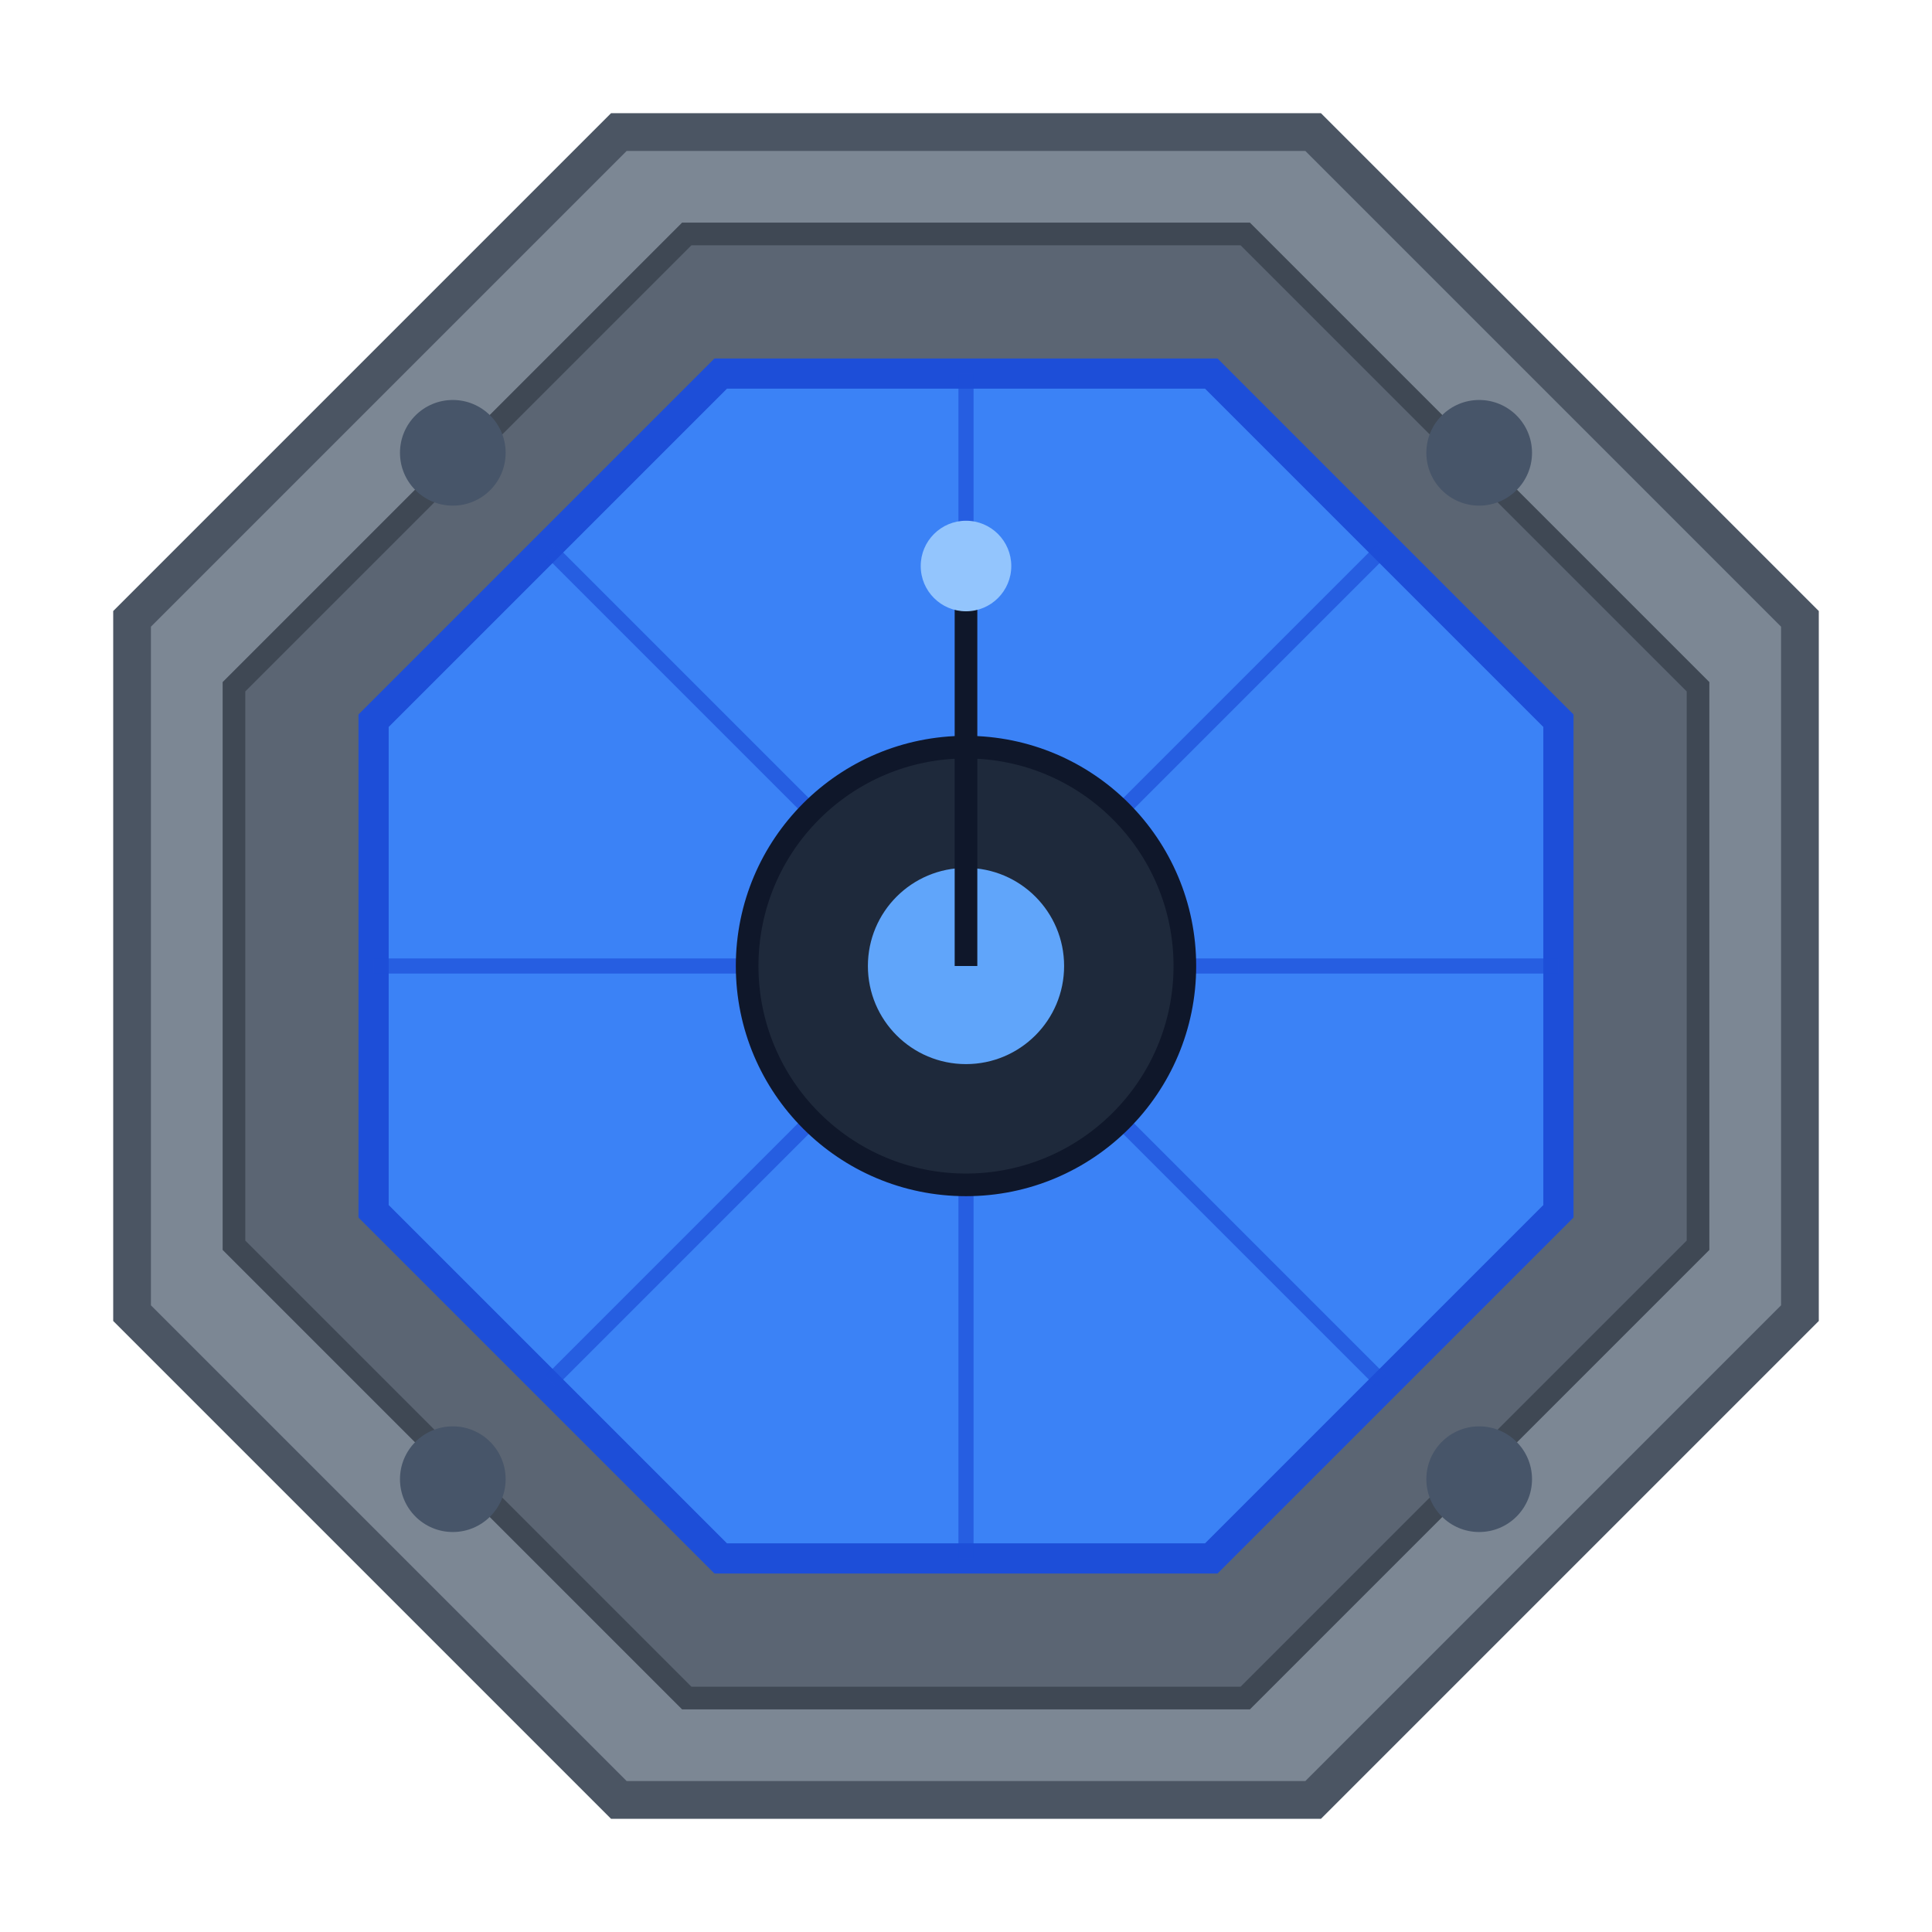
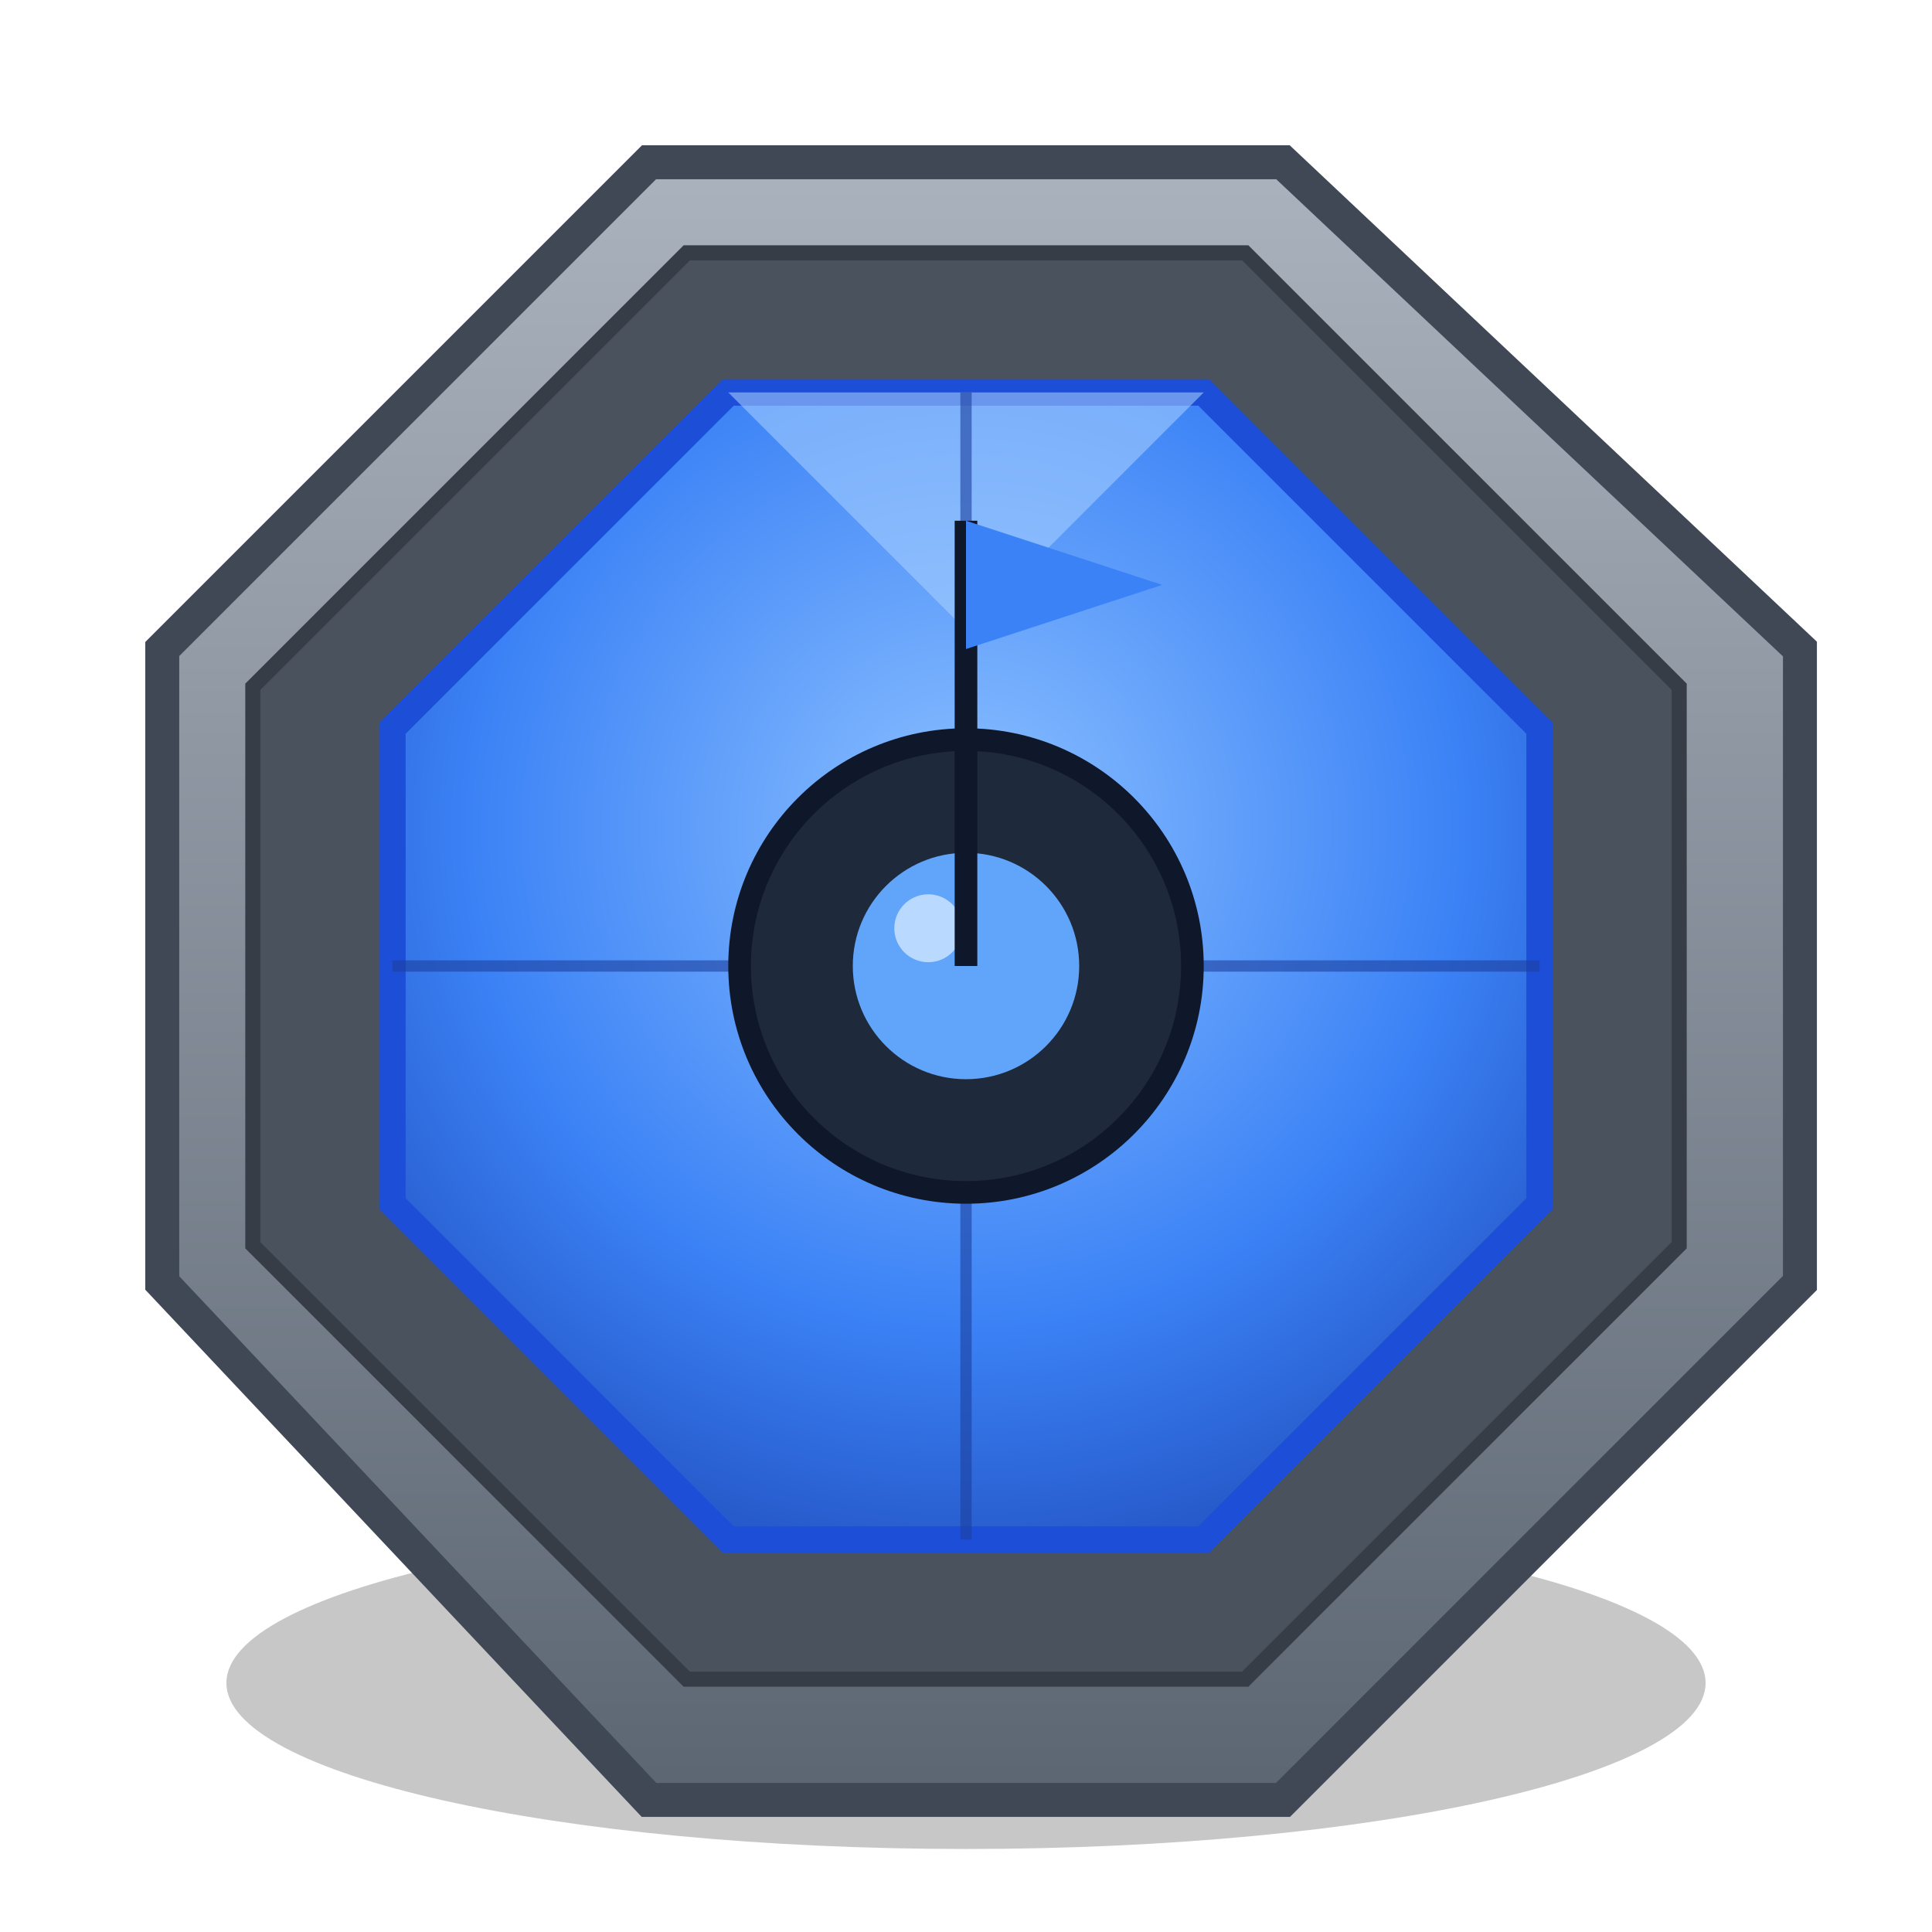
<svg xmlns="http://www.w3.org/2000/svg" width="512" height="512" viewBox="0 0 512 512">
-   <polygon points="477,348 348,477 164,477 35,348 35,164 164,35 348,35 477,164" fill="#7c8794" stroke="#4b5563" stroke-width="10" />
-   <polygon points="450,330 330,450 182,450 62,330 62,182 182,62 330,62 450,182" fill="#5b6573" stroke="#3f4854" stroke-width="6" />
-   <polygon points="413,321 321,413 191,413 99,321 99,191 191,99 321,99 413,191" fill="#3b82f6" stroke="#1d4ed8" stroke-width="8" />
-   <g stroke="#1d4ed8" stroke-width="4" opacity="0.7">
-     <line x1="256" y1="99" x2="256" y2="413" />
-     <line x1="99" y1="256" x2="413" y2="256" />
-     <line x1="146" y1="146" x2="366" y2="366" />
-     <line x1="366" y1="146" x2="146" y2="366" />
+   <defs>
+     <radialGradient id="ccRoof" cx="50%" cy="38%" r="72%">
+       <stop offset="0%" stop-color="#8cc0ff" />
+       <stop offset="60%" stop-color="#3b82f6" />
+       <stop offset="100%" stop-color="#1e49b8" />
+     </radialGradient>
+     <linearGradient id="ccStone" x1="0" y1="0" x2="0" y2="1">
+       <stop offset="0%" stop-color="#aab2bd" />
+       <stop offset="100%" stop-color="#5c6672" />
+     </linearGradient>
+   </defs>
+   <ellipse cx="256" cy="446" rx="196" ry="44" fill="#000000" opacity="0.22" />
+   <polygon points="477,340 340,477 172,477 43,340 43,172 172,43 340,43 477,172" fill="url(#ccStone)" stroke="#3f4854" stroke-width="9" />
+   <polygon points="445,330 330,445 182,445 67,330 67,182 182,67 330,67 445,182" fill="#4a525d" stroke="#363d47" stroke-width="4" />
+   <polygon points="408,319 319,408 193,408 104,319 104,193 193,104 319,104 408,193" fill="url(#ccRoof)" stroke="#1d4ed8" stroke-width="7" />
+   <polygon points="319,104 193,104 256,167" fill="#a9d2ff" opacity="0.55" />
+   <g stroke="#1b3f9e" stroke-width="3" opacity="0.6">
+     <line x1="256" y1="104" x2="256" y2="408" />
+     <line x1="104" y1="256" x2="408" y2="256" />
  </g>
-   <circle cx="256" cy="256" r="58" fill="#1e293b" stroke="#0f172a" stroke-width="6" />
-   <circle cx="256" cy="256" r="26" fill="#60a5fa" />
-   <line x1="256" y1="256" x2="256" y2="150" stroke="#0f172a" stroke-width="6" />
-   <circle cx="256" cy="150" r="12" fill="#93c5fd" />
-   <g fill="#475569">
-     <circle cx="120" cy="120" r="14" />
-     <circle cx="392" cy="120" r="14" />
-     <circle cx="120" cy="392" r="14" />
-     <circle cx="392" cy="392" r="14" />
-   </g>
+   <circle cx="256" cy="256" r="60" fill="#1e293b" stroke="#0f172a" stroke-width="6" />
+   <circle cx="256" cy="256" r="30" fill="#60a5fa" />
+   <circle cx="246" cy="246" r="9" fill="#cfe6ff" opacity="0.8" />
+   <line x1="256" y1="256" x2="256" y2="138" stroke="#0f172a" stroke-width="6" />
+   <polygon points="256,138 256,172 308,155" fill="#3b82f6" />
</svg>
